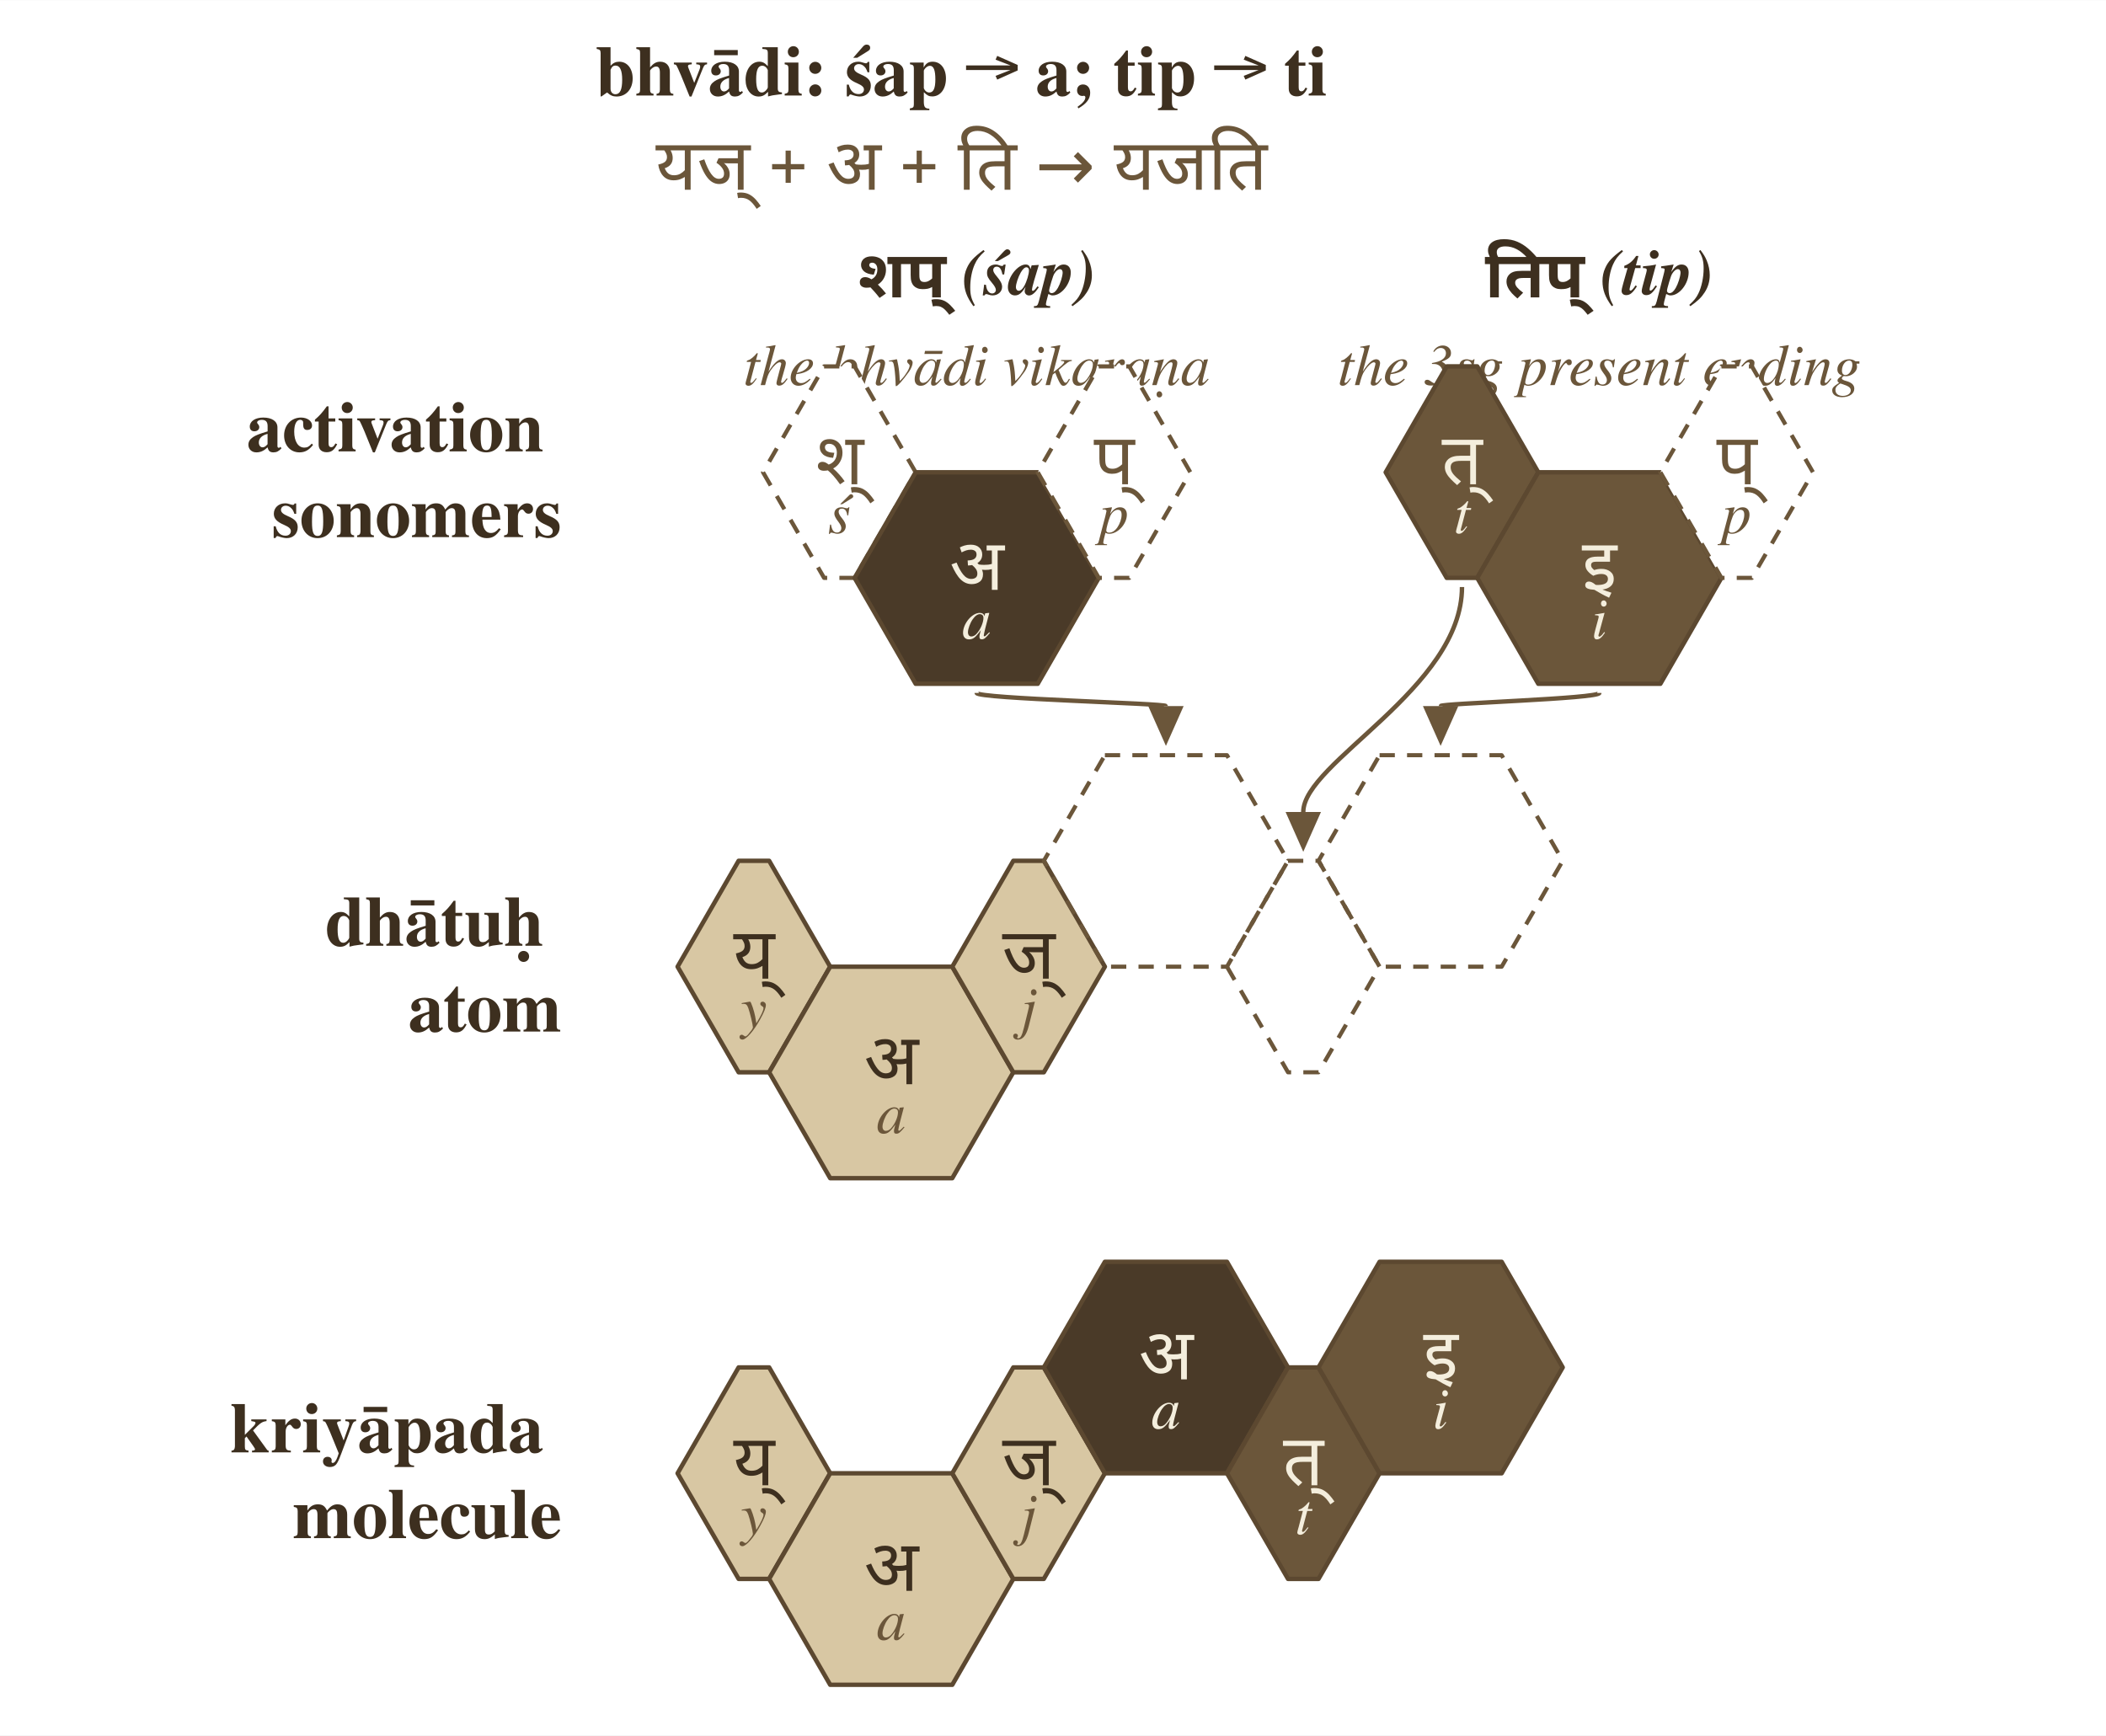
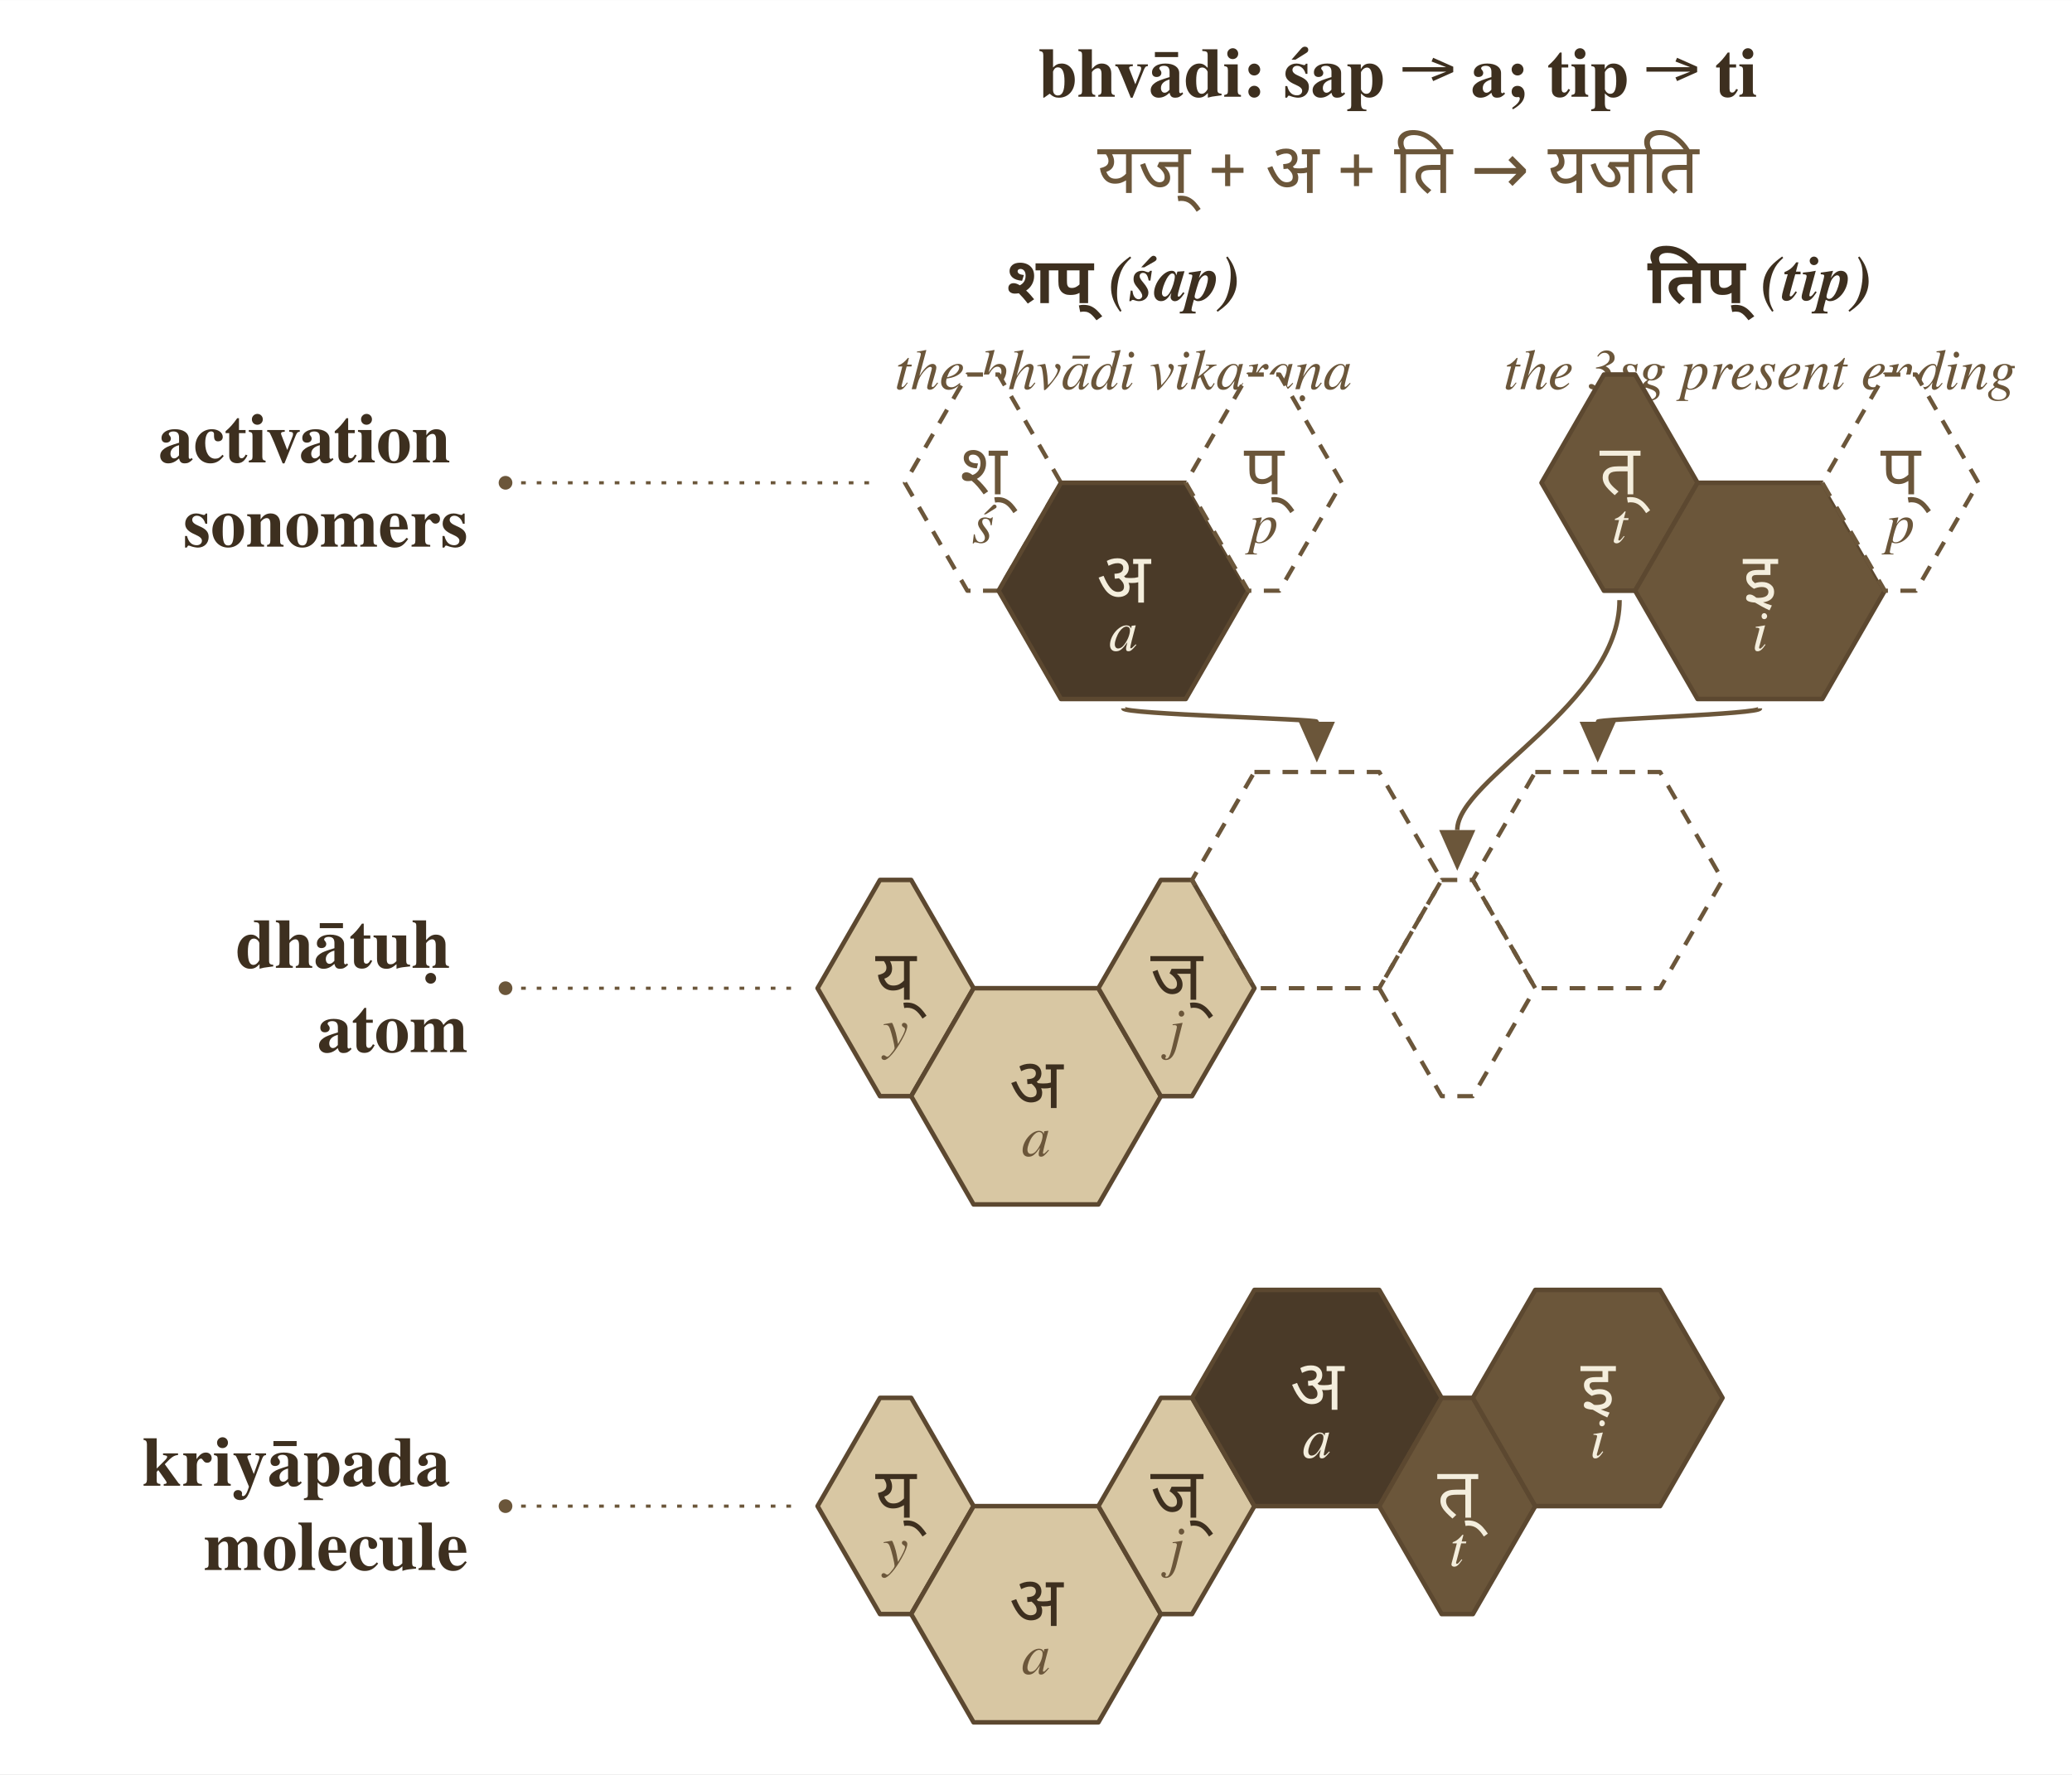
- <svg xmlns="http://www.w3.org/2000/svg" viewBox="0 0 690.0 568.6" width="4.5in" height="3.709in">
-   <rect x="0" y="0" width="690.0" height="568.6" fill="#ffffff" />
+ <svg xmlns="http://www.w3.org/2000/svg" viewBox="0 0 664.0 568.6" width="4.5in" height="3.854in">
+   <rect x="0" y="0" width="664.0" height="568.6" fill="#ffffff" />
  <defs>
    <marker id="arrowhead" markerWidth="10" markerHeight="8" refX="0" refY="4" orient="auto" markerUnits="strokeWidth">
      <polygon points="0,0 9,4 0,8" fill="#6b563a" />
    </marker>
  </defs>
-   <text x="315.0" y="24.0" font-family="Charter, Georgia, Times, serif" font-size="23.4" font-weight="700" text-anchor="middle" dominant-baseline="middle" fill="#3d2f1f">bhvādi: śap → a; tip → ti</text>
-   <text x="315.0" y="54.0" font-family="Noto Sans Devanagari, Mangal, Devanagari Sangam MN, sans-serif" font-size="23.4" font-weight="500" text-anchor="middle" dominant-baseline="middle" fill="#6b563a">यज् + अ + ति → यजति</text>
-   <text x="184.0" y="154.7" font-family="Charter, Georgia, Times, serif" font-size="23.4" font-weight="700" text-anchor="end" dominant-baseline="middle" fill="#3d2f1f">
-     <tspan x="184.0" y="140.6">activation</tspan>
-     <tspan x="184.0" y="168.7">sonomers</tspan>
+   <text x="448.0" y="24.0" font-family="Charter, Georgia, Times, serif" font-size="22.5" font-weight="700" text-anchor="middle" dominant-baseline="middle" fill="#3d2f1f">bhvādi: śap → a; tip → ti</text>
+   <text x="448.0" y="54.0" font-family="Noto Sans Devanagari, Mangal, Devanagari Sangam MN, sans-serif" font-size="22.5" font-weight="500" text-anchor="middle" dominant-baseline="middle" fill="#6b563a">यज् + अ + ति → यजति</text>
+   <text x="150.0" y="154.7" font-family="Charter, Georgia, Times, serif" font-size="22.5" font-weight="700" text-anchor="end" dominant-baseline="middle" fill="#3d2f1f">
+     <tspan x="150.0" y="141.2">activation</tspan>
+     <tspan x="150.0" y="168.2">sonomers</tspan>
  </text>
-   <text x="184.0" y="316.7" font-family="Charter, Georgia, Times, serif" font-size="23.4" font-weight="700" text-anchor="end" dominant-baseline="middle" fill="#3d2f1f">
-     <tspan x="184.0" y="302.6">dhātuḥ</tspan>
-     <tspan x="184.0" y="330.7">atom</tspan>
+   <text x="150.0" y="316.7" font-family="Charter, Georgia, Times, serif" font-size="22.5" font-weight="700" text-anchor="end" dominant-baseline="middle" fill="#3d2f1f">
+     <tspan x="150.0" y="303.2">dhātuḥ</tspan>
+     <tspan x="150.0" y="330.2">atom</tspan>
  </text>
-   <text x="184.0" y="482.7" font-family="Charter, Georgia, Times, serif" font-size="23.4" font-weight="700" text-anchor="end" dominant-baseline="middle" fill="#3d2f1f">
-     <tspan x="184.0" y="468.6">kriyāpada</tspan>
-     <tspan x="184.0" y="496.7">molecule</tspan>
+   <text x="150.0" y="482.7" font-family="Charter, Georgia, Times, serif" font-size="22.5" font-weight="700" text-anchor="end" dominant-baseline="middle" fill="#3d2f1f">
+     <tspan x="150.0" y="469.2">kriyāpada</tspan>
+     <tspan x="150.0" y="496.2">molecule</tspan>
  </text>
-   <text x="320.0" y="90.0" font-family="Charter, Georgia, Times, serif" font-size="21.3" font-weight="700" text-anchor="middle" dominant-baseline="middle" fill="#3d2f1f">
+   <circle cx="162.0" cy="154.7" r="2.2" fill="#6b563a" />
+   <line x1="162.0" y1="154.7" x2="282.0" y2="154.7" stroke="#6b563a" stroke-width="1" stroke-dasharray="1.5 3.5" />
+   <circle cx="162.0" cy="316.7" r="2.2" fill="#6b563a" />
+   <line x1="162.0" y1="316.7" x2="254.0" y2="316.7" stroke="#6b563a" stroke-width="1" stroke-dasharray="1.5 3.5" />
+   <circle cx="162.0" cy="482.7" r="2.2" fill="#6b563a" />
+   <line x1="162.0" y1="482.7" x2="254.0" y2="482.7" stroke="#6b563a" stroke-width="1" stroke-dasharray="1.5 3.5" />
+   <text x="360.0" y="90.0" font-family="Charter, Georgia, Times, serif" font-size="20.5" font-weight="700" text-anchor="middle" dominant-baseline="middle" fill="#3d2f1f">
    <tspan font-family="Noto Sans Devanagari, Mangal, Devanagari Sangam MN, sans-serif">शप्</tspan>
    <tspan font-style="italic">(śap)</tspan>
  </text>
-   <text x="320.0" y="120.7" font-family="Charter, Georgia, Times, serif" font-size="19.2" font-style="italic" text-anchor="middle" dominant-baseline="middle" fill="#6b563a">the bhvādi vikaraṇa</text>
-   <polygon points="270.0,120.0 280.0,120.0 300.0,154.7 280.0,189.3 270.0,189.3 250.0,154.7" fill="#ffffff" stroke="#6b563a" stroke-width="1.35" stroke-dasharray="5 4" stroke-linejoin="round" />
-   <text x="275.0" y="150.5" font-family="Noto Sans Devanagari, Mangal, Devanagari Sangam MN, sans-serif" font-size="23.4" font-weight="500" text-anchor="middle" dominant-baseline="middle" fill="#6b563a">श्</text>
-   <text x="275.0" y="169.2" font-family="Charter, Georgia, Times, serif" font-size="19.2" font-style="italic" text-anchor="middle" dominant-baseline="middle" fill="#6b563a">ś</text>
-   <polygon points="300.0,154.7 340.0,154.7 360.0,189.3 340.0,224.0 300.0,224.0 280.0,189.3" fill="#4a3a28" stroke="#5c4830" stroke-width="1.45" stroke-linejoin="round" />
-   <text x="320.0" y="185.1" font-family="Noto Sans Devanagari, Mangal, Devanagari Sangam MN, sans-serif" font-size="23.4" font-weight="500" text-anchor="middle" dominant-baseline="middle" fill="#f4eedd">अ</text>
-   <text x="320.0" y="203.8" font-family="Charter, Georgia, Times, serif" font-size="19.2" font-style="italic" text-anchor="middle" dominant-baseline="middle" fill="#f4eedd">a</text>
-   <polygon points="360.0,120.0 370.0,120.0 390.0,154.7 370.0,189.3 360.0,189.3 340.0,154.7" fill="#ffffff" stroke="#6b563a" stroke-width="1.35" stroke-dasharray="5 4" stroke-linejoin="round" />
-   <text x="365.0" y="150.5" font-family="Noto Sans Devanagari, Mangal, Devanagari Sangam MN, sans-serif" font-size="23.4" font-weight="500" text-anchor="middle" dominant-baseline="middle" fill="#6b563a">प्</text>
-   <text x="365.0" y="169.2" font-family="Charter, Georgia, Times, serif" font-size="19.2" font-style="italic" text-anchor="middle" dominant-baseline="middle" fill="#6b563a">p</text>
-   <text x="524.0" y="90.0" font-family="Charter, Georgia, Times, serif" font-size="21.3" font-weight="700" text-anchor="middle" dominant-baseline="middle" fill="#3d2f1f">
+   <text x="360.0" y="119.5" font-family="Charter, Georgia, Times, serif" font-size="18.4" font-style="italic" text-anchor="middle" dominant-baseline="middle" fill="#6b563a">the bhvādi vikaraṇa</text>
+   <polygon points="310.0,120.0 320.0,120.0 340.0,154.7 320.0,189.3 310.0,189.3 290.0,154.7" fill="#ffffff" stroke="#6b563a" stroke-width="1.35" stroke-dasharray="5 4" stroke-linejoin="round" />
+   <text x="315.0" y="150.6" font-family="Noto Sans Devanagari, Mangal, Devanagari Sangam MN, sans-serif" font-size="22.5" font-weight="500" text-anchor="middle" dominant-baseline="middle" fill="#6b563a">श्</text>
+   <text x="315.0" y="168.7" font-family="Charter, Georgia, Times, serif" font-size="18.4" font-style="italic" text-anchor="middle" dominant-baseline="middle" fill="#6b563a">ś</text>
+   <polygon points="340.0,154.7 380.0,154.7 400.0,189.3 380.0,224.0 340.0,224.0 320.0,189.3" fill="#4a3a28" stroke="#5c4830" stroke-width="1.45" stroke-linejoin="round" />
+   <text x="360.0" y="185.3" font-family="Noto Sans Devanagari, Mangal, Devanagari Sangam MN, sans-serif" font-size="22.5" font-weight="500" text-anchor="middle" dominant-baseline="middle" fill="#f4eedd">अ</text>
+   <text x="360.0" y="203.3" font-family="Charter, Georgia, Times, serif" font-size="18.4" font-style="italic" text-anchor="middle" dominant-baseline="middle" fill="#f4eedd">a</text>
+   <polygon points="400.0,120.0 410.0,120.0 430.0,154.7 410.0,189.3 400.0,189.3 380.0,154.7" fill="#ffffff" stroke="#6b563a" stroke-width="1.35" stroke-dasharray="5 4" stroke-linejoin="round" />
+   <text x="405.0" y="150.6" font-family="Noto Sans Devanagari, Mangal, Devanagari Sangam MN, sans-serif" font-size="22.5" font-weight="500" text-anchor="middle" dominant-baseline="middle" fill="#6b563a">प्</text>
+   <text x="405.0" y="168.7" font-family="Charter, Georgia, Times, serif" font-size="18.4" font-style="italic" text-anchor="middle" dominant-baseline="middle" fill="#6b563a">p</text>
+   <text x="564.0" y="90.0" font-family="Charter, Georgia, Times, serif" font-size="20.5" font-weight="700" text-anchor="middle" dominant-baseline="middle" fill="#3d2f1f">
    <tspan font-family="Noto Sans Devanagari, Mangal, Devanagari Sangam MN, sans-serif">तिप्</tspan>
    <tspan font-style="italic">(tip)</tspan>
  </text>
-   <text x="524.0" y="120.7" font-family="Charter, Georgia, Times, serif" font-size="19.2" font-style="italic" text-anchor="middle" dominant-baseline="middle" fill="#6b563a">the 3sg present ending</text>
-   <polygon points="474.0,120.0 484.0,120.0 504.0,154.7 484.0,189.3 474.0,189.3 454.0,154.7" fill="#6b563a" stroke="#5c4830" stroke-width="1.45" stroke-linejoin="round" />
-   <text x="479.0" y="150.5" font-family="Noto Sans Devanagari, Mangal, Devanagari Sangam MN, sans-serif" font-size="23.4" font-weight="500" text-anchor="middle" dominant-baseline="middle" fill="#f4eedd">त्</text>
-   <text x="479.0" y="169.2" font-family="Charter, Georgia, Times, serif" font-size="19.2" font-style="italic" text-anchor="middle" dominant-baseline="middle" fill="#f4eedd">t</text>
-   <polygon points="504.0,154.7 544.0,154.7 564.0,189.3 544.0,224.0 504.0,224.0 484.0,189.3" fill="#6b563a" stroke="#5c4830" stroke-width="1.45" stroke-linejoin="round" />
-   <text x="524.0" y="185.1" font-family="Noto Sans Devanagari, Mangal, Devanagari Sangam MN, sans-serif" font-size="23.4" font-weight="500" text-anchor="middle" dominant-baseline="middle" fill="#f4eedd">इ</text>
-   <text x="524.0" y="203.8" font-family="Charter, Georgia, Times, serif" font-size="19.2" font-style="italic" text-anchor="middle" dominant-baseline="middle" fill="#f4eedd">i</text>
-   <polygon points="564.0,120.0 574.0,120.0 594.0,154.7 574.0,189.3 564.0,189.3 544.0,154.7" fill="#ffffff" stroke="#6b563a" stroke-width="1.35" stroke-dasharray="5 4" stroke-linejoin="round" />
-   <text x="569.0" y="150.5" font-family="Noto Sans Devanagari, Mangal, Devanagari Sangam MN, sans-serif" font-size="23.4" font-weight="500" text-anchor="middle" dominant-baseline="middle" fill="#6b563a">प्</text>
-   <text x="569.0" y="169.2" font-family="Charter, Georgia, Times, serif" font-size="19.2" font-style="italic" text-anchor="middle" dominant-baseline="middle" fill="#6b563a">p</text>
-   <polygon points="242.0,282.0 252.0,282.0 272.0,316.7 252.0,351.3 242.0,351.3 222.0,316.7" fill="#d8c7a3" stroke="#5c4830" stroke-width="1.45" stroke-linejoin="round" />
-   <text x="247.0" y="312.5" font-family="Noto Sans Devanagari, Mangal, Devanagari Sangam MN, sans-serif" font-size="23.4" font-weight="500" text-anchor="middle" dominant-baseline="middle" fill="#3d2f1f">य्</text>
-   <text x="247.0" y="331.2" font-family="Charter, Georgia, Times, serif" font-size="19.2" font-style="italic" text-anchor="middle" dominant-baseline="middle" fill="#6b563a">y</text>
-   <polygon points="272.0,316.7 312.0,316.7 332.0,351.3 312.0,386.0 272.0,386.0 252.0,351.3" fill="#d8c7a3" stroke="#5c4830" stroke-width="1.45" stroke-linejoin="round" />
-   <text x="292.0" y="347.1" font-family="Noto Sans Devanagari, Mangal, Devanagari Sangam MN, sans-serif" font-size="23.4" font-weight="500" text-anchor="middle" dominant-baseline="middle" fill="#3d2f1f">अ</text>
-   <text x="292.0" y="365.8" font-family="Charter, Georgia, Times, serif" font-size="19.2" font-style="italic" text-anchor="middle" dominant-baseline="middle" fill="#6b563a">a</text>
-   <polygon points="332.0,282.0 342.0,282.0 362.0,316.7 342.0,351.3 332.0,351.3 312.0,316.7" fill="#d8c7a3" stroke="#5c4830" stroke-width="1.45" stroke-linejoin="round" />
-   <text x="337.0" y="312.5" font-family="Noto Sans Devanagari, Mangal, Devanagari Sangam MN, sans-serif" font-size="23.4" font-weight="500" text-anchor="middle" dominant-baseline="middle" fill="#3d2f1f">ज्</text>
-   <text x="337.0" y="331.2" font-family="Charter, Georgia, Times, serif" font-size="19.2" font-style="italic" text-anchor="middle" dominant-baseline="middle" fill="#6b563a">j</text>
-   <polygon points="362.0,247.4 402.0,247.4 422.0,282.0 402.0,316.7 362.0,316.7 342.0,282.0" fill="none" stroke="#6b563a" stroke-width="1.35" stroke-dasharray="5 4" stroke-linejoin="round" />
-   <polygon points="422.0,282.0 432.0,282.0 452.0,316.7 432.0,351.3 422.0,351.3 402.0,316.7" fill="none" stroke="#6b563a" stroke-width="1.35" stroke-dasharray="5 4" stroke-linejoin="round" />
-   <polygon points="452.0,247.4 492.0,247.4 512.0,282.0 492.0,316.7 452.0,316.7 432.0,282.0" fill="none" stroke="#6b563a" stroke-width="1.35" stroke-dasharray="5 4" stroke-linejoin="round" />
-   <path d="M 320.0,227.0 C 320.0,228.9 382.0,230.4 382.0,231.3" fill="none" stroke="#6b563a" stroke-width="1.45" marker-end="url(#arrowhead)" />
-   <path d="M 479.0,192.3 C 479.0,225.5 427.0,249.8 427.0,266.0" fill="none" stroke="#6b563a" stroke-width="1.45" marker-end="url(#arrowhead)" />
-   <path d="M 524.0,227.0 C 524.0,228.9 472.0,230.4 472.0,231.3" fill="none" stroke="#6b563a" stroke-width="1.45" marker-end="url(#arrowhead)" />
-   <polygon points="242.0,448.0 252.0,448.0 272.0,482.7 252.0,517.3 242.0,517.3 222.0,482.7" fill="#d8c7a3" stroke="#5c4830" stroke-width="1.45" stroke-linejoin="round" />
-   <text x="247.0" y="478.5" font-family="Noto Sans Devanagari, Mangal, Devanagari Sangam MN, sans-serif" font-size="23.4" font-weight="500" text-anchor="middle" dominant-baseline="middle" fill="#3d2f1f">य्</text>
-   <text x="247.0" y="497.2" font-family="Charter, Georgia, Times, serif" font-size="19.2" font-style="italic" text-anchor="middle" dominant-baseline="middle" fill="#6b563a">y</text>
-   <polygon points="272.0,482.7 312.0,482.7 332.0,517.3 312.0,552.0 272.0,552.0 252.0,517.3" fill="#d8c7a3" stroke="#5c4830" stroke-width="1.45" stroke-linejoin="round" />
-   <text x="292.0" y="513.1" font-family="Noto Sans Devanagari, Mangal, Devanagari Sangam MN, sans-serif" font-size="23.4" font-weight="500" text-anchor="middle" dominant-baseline="middle" fill="#3d2f1f">अ</text>
-   <text x="292.0" y="531.8" font-family="Charter, Georgia, Times, serif" font-size="19.2" font-style="italic" text-anchor="middle" dominant-baseline="middle" fill="#6b563a">a</text>
-   <polygon points="332.0,448.0 342.0,448.0 362.0,482.7 342.0,517.3 332.0,517.3 312.0,482.7" fill="#d8c7a3" stroke="#5c4830" stroke-width="1.45" stroke-linejoin="round" />
-   <text x="337.0" y="478.5" font-family="Noto Sans Devanagari, Mangal, Devanagari Sangam MN, sans-serif" font-size="23.4" font-weight="500" text-anchor="middle" dominant-baseline="middle" fill="#3d2f1f">ज्</text>
-   <text x="337.0" y="497.2" font-family="Charter, Georgia, Times, serif" font-size="19.2" font-style="italic" text-anchor="middle" dominant-baseline="middle" fill="#6b563a">j</text>
-   <polygon points="362.0,413.4 402.0,413.4 422.0,448.0 402.0,482.7 362.0,482.7 342.0,448.0" fill="#4a3a28" stroke="#5c4830" stroke-width="1.45" stroke-linejoin="round" />
-   <text x="382.0" y="443.8" font-family="Noto Sans Devanagari, Mangal, Devanagari Sangam MN, sans-serif" font-size="23.4" font-weight="500" text-anchor="middle" dominant-baseline="middle" fill="#f4eedd">अ</text>
-   <text x="382.0" y="462.6" font-family="Charter, Georgia, Times, serif" font-size="19.2" font-style="italic" text-anchor="middle" dominant-baseline="middle" fill="#f4eedd">a</text>
-   <polygon points="422.0,448.0 432.0,448.0 452.0,482.7 432.0,517.3 422.0,517.3 402.0,482.7" fill="#6b563a" stroke="#5c4830" stroke-width="1.45" stroke-linejoin="round" />
-   <text x="427.0" y="478.5" font-family="Noto Sans Devanagari, Mangal, Devanagari Sangam MN, sans-serif" font-size="23.4" font-weight="500" text-anchor="middle" dominant-baseline="middle" fill="#f4eedd">त्</text>
-   <text x="427.0" y="497.2" font-family="Charter, Georgia, Times, serif" font-size="19.2" font-style="italic" text-anchor="middle" dominant-baseline="middle" fill="#f4eedd">t</text>
-   <polygon points="452.0,413.4 492.0,413.4 512.0,448.0 492.0,482.7 452.0,482.7 432.0,448.0" fill="#6b563a" stroke="#5c4830" stroke-width="1.45" stroke-linejoin="round" />
-   <text x="472.0" y="443.8" font-family="Noto Sans Devanagari, Mangal, Devanagari Sangam MN, sans-serif" font-size="23.4" font-weight="500" text-anchor="middle" dominant-baseline="middle" fill="#f4eedd">इ</text>
-   <text x="472.0" y="462.6" font-family="Charter, Georgia, Times, serif" font-size="19.2" font-style="italic" text-anchor="middle" dominant-baseline="middle" fill="#f4eedd">i</text>
+   <text x="564.0" y="119.5" font-family="Charter, Georgia, Times, serif" font-size="18.4" font-style="italic" text-anchor="middle" dominant-baseline="middle" fill="#6b563a">the 3sg present ending</text>
+   <polygon points="514.0,120.0 524.0,120.0 544.0,154.7 524.0,189.3 514.0,189.3 494.0,154.7" fill="#6b563a" stroke="#5c4830" stroke-width="1.45" stroke-linejoin="round" />
+   <text x="519.0" y="150.6" font-family="Noto Sans Devanagari, Mangal, Devanagari Sangam MN, sans-serif" font-size="22.5" font-weight="500" text-anchor="middle" dominant-baseline="middle" fill="#f4eedd">त्</text>
+   <text x="519.0" y="168.7" font-family="Charter, Georgia, Times, serif" font-size="18.4" font-style="italic" text-anchor="middle" dominant-baseline="middle" fill="#f4eedd">t</text>
+   <polygon points="544.0,154.7 584.0,154.7 604.0,189.3 584.0,224.0 544.0,224.0 524.0,189.3" fill="#6b563a" stroke="#5c4830" stroke-width="1.45" stroke-linejoin="round" />
+   <text x="564.0" y="185.3" font-family="Noto Sans Devanagari, Mangal, Devanagari Sangam MN, sans-serif" font-size="22.5" font-weight="500" text-anchor="middle" dominant-baseline="middle" fill="#f4eedd">इ</text>
+   <text x="564.0" y="203.3" font-family="Charter, Georgia, Times, serif" font-size="18.4" font-style="italic" text-anchor="middle" dominant-baseline="middle" fill="#f4eedd">i</text>
+   <polygon points="604.0,120.0 614.0,120.0 634.0,154.7 614.0,189.3 604.0,189.3 584.0,154.7" fill="#ffffff" stroke="#6b563a" stroke-width="1.35" stroke-dasharray="5 4" stroke-linejoin="round" />
+   <text x="609.0" y="150.6" font-family="Noto Sans Devanagari, Mangal, Devanagari Sangam MN, sans-serif" font-size="22.5" font-weight="500" text-anchor="middle" dominant-baseline="middle" fill="#6b563a">प्</text>
+   <text x="609.0" y="168.7" font-family="Charter, Georgia, Times, serif" font-size="18.4" font-style="italic" text-anchor="middle" dominant-baseline="middle" fill="#6b563a">p</text>
+   <polygon points="282.0,282.0 292.0,282.0 312.0,316.7 292.0,351.3 282.0,351.3 262.0,316.7" fill="#d8c7a3" stroke="#5c4830" stroke-width="1.45" stroke-linejoin="round" />
+   <text x="287.0" y="312.6" font-family="Noto Sans Devanagari, Mangal, Devanagari Sangam MN, sans-serif" font-size="22.5" font-weight="500" text-anchor="middle" dominant-baseline="middle" fill="#3d2f1f">य्</text>
+   <text x="287.0" y="330.7" font-family="Charter, Georgia, Times, serif" font-size="18.4" font-style="italic" text-anchor="middle" dominant-baseline="middle" fill="#6b563a">y</text>
+   <polygon points="312.0,316.7 352.0,316.7 372.0,351.3 352.0,386.0 312.0,386.0 292.0,351.3" fill="#d8c7a3" stroke="#5c4830" stroke-width="1.45" stroke-linejoin="round" />
+   <text x="332.0" y="347.3" font-family="Noto Sans Devanagari, Mangal, Devanagari Sangam MN, sans-serif" font-size="22.5" font-weight="500" text-anchor="middle" dominant-baseline="middle" fill="#3d2f1f">अ</text>
+   <text x="332.0" y="365.3" font-family="Charter, Georgia, Times, serif" font-size="18.4" font-style="italic" text-anchor="middle" dominant-baseline="middle" fill="#6b563a">a</text>
+   <polygon points="372.0,282.0 382.0,282.0 402.0,316.7 382.0,351.3 372.0,351.3 352.0,316.7" fill="#d8c7a3" stroke="#5c4830" stroke-width="1.45" stroke-linejoin="round" />
+   <text x="377.0" y="312.6" font-family="Noto Sans Devanagari, Mangal, Devanagari Sangam MN, sans-serif" font-size="22.5" font-weight="500" text-anchor="middle" dominant-baseline="middle" fill="#3d2f1f">ज्</text>
+   <text x="377.0" y="330.7" font-family="Charter, Georgia, Times, serif" font-size="18.4" font-style="italic" text-anchor="middle" dominant-baseline="middle" fill="#6b563a">j</text>
+   <polygon points="402.0,247.4 442.0,247.4 462.0,282.0 442.0,316.7 402.0,316.7 382.0,282.0" fill="none" stroke="#6b563a" stroke-width="1.35" stroke-dasharray="5 4" stroke-linejoin="round" />
+   <polygon points="462.0,282.0 472.0,282.0 492.0,316.7 472.0,351.3 462.0,351.3 442.0,316.7" fill="none" stroke="#6b563a" stroke-width="1.35" stroke-dasharray="5 4" stroke-linejoin="round" />
+   <polygon points="492.0,247.4 532.0,247.4 552.0,282.0 532.0,316.7 492.0,316.7 472.0,282.0" fill="none" stroke="#6b563a" stroke-width="1.35" stroke-dasharray="5 4" stroke-linejoin="round" />
+   <path d="M 360.0,227.0 C 360.0,228.9 422.0,230.4 422.0,231.3" fill="none" stroke="#6b563a" stroke-width="1.45" marker-end="url(#arrowhead)" />
+   <path d="M 519.0,192.3 C 519.0,225.5 467.0,249.8 467.0,266.0" fill="none" stroke="#6b563a" stroke-width="1.45" marker-end="url(#arrowhead)" />
+   <path d="M 564.0,227.0 C 564.0,228.9 512.0,230.4 512.0,231.3" fill="none" stroke="#6b563a" stroke-width="1.45" marker-end="url(#arrowhead)" />
+   <polygon points="282.0,448.0 292.0,448.0 312.0,482.7 292.0,517.3 282.0,517.3 262.0,482.7" fill="#d8c7a3" stroke="#5c4830" stroke-width="1.45" stroke-linejoin="round" />
+   <text x="287.0" y="478.6" font-family="Noto Sans Devanagari, Mangal, Devanagari Sangam MN, sans-serif" font-size="22.5" font-weight="500" text-anchor="middle" dominant-baseline="middle" fill="#3d2f1f">य्</text>
+   <text x="287.0" y="496.7" font-family="Charter, Georgia, Times, serif" font-size="18.4" font-style="italic" text-anchor="middle" dominant-baseline="middle" fill="#6b563a">y</text>
+   <polygon points="312.0,482.7 352.0,482.7 372.0,517.3 352.0,552.0 312.0,552.0 292.0,517.3" fill="#d8c7a3" stroke="#5c4830" stroke-width="1.45" stroke-linejoin="round" />
+   <text x="332.0" y="513.3" font-family="Noto Sans Devanagari, Mangal, Devanagari Sangam MN, sans-serif" font-size="22.5" font-weight="500" text-anchor="middle" dominant-baseline="middle" fill="#3d2f1f">अ</text>
+   <text x="332.0" y="531.3" font-family="Charter, Georgia, Times, serif" font-size="18.4" font-style="italic" text-anchor="middle" dominant-baseline="middle" fill="#6b563a">a</text>
+   <polygon points="372.0,448.0 382.0,448.0 402.0,482.7 382.0,517.3 372.0,517.3 352.0,482.7" fill="#d8c7a3" stroke="#5c4830" stroke-width="1.45" stroke-linejoin="round" />
+   <text x="377.0" y="478.6" font-family="Noto Sans Devanagari, Mangal, Devanagari Sangam MN, sans-serif" font-size="22.5" font-weight="500" text-anchor="middle" dominant-baseline="middle" fill="#3d2f1f">ज्</text>
+   <text x="377.0" y="496.7" font-family="Charter, Georgia, Times, serif" font-size="18.4" font-style="italic" text-anchor="middle" dominant-baseline="middle" fill="#6b563a">j</text>
+   <polygon points="402.0,413.4 442.0,413.4 462.0,448.0 442.0,482.7 402.0,482.7 382.0,448.0" fill="#4a3a28" stroke="#5c4830" stroke-width="1.45" stroke-linejoin="round" />
+   <text x="422.0" y="444.0" font-family="Noto Sans Devanagari, Mangal, Devanagari Sangam MN, sans-serif" font-size="22.5" font-weight="500" text-anchor="middle" dominant-baseline="middle" fill="#f4eedd">अ</text>
+   <text x="422.0" y="462.0" font-family="Charter, Georgia, Times, serif" font-size="18.4" font-style="italic" text-anchor="middle" dominant-baseline="middle" fill="#f4eedd">a</text>
+   <polygon points="462.0,448.0 472.0,448.0 492.0,482.7 472.0,517.3 462.0,517.3 442.0,482.7" fill="#6b563a" stroke="#5c4830" stroke-width="1.45" stroke-linejoin="round" />
+   <text x="467.0" y="478.6" font-family="Noto Sans Devanagari, Mangal, Devanagari Sangam MN, sans-serif" font-size="22.5" font-weight="500" text-anchor="middle" dominant-baseline="middle" fill="#f4eedd">त्</text>
+   <text x="467.0" y="496.7" font-family="Charter, Georgia, Times, serif" font-size="18.4" font-style="italic" text-anchor="middle" dominant-baseline="middle" fill="#f4eedd">t</text>
+   <polygon points="492.0,413.4 532.0,413.4 552.0,448.0 532.0,482.7 492.0,482.7 472.0,448.0" fill="#6b563a" stroke="#5c4830" stroke-width="1.45" stroke-linejoin="round" />
+   <text x="512.0" y="444.0" font-family="Noto Sans Devanagari, Mangal, Devanagari Sangam MN, sans-serif" font-size="22.5" font-weight="500" text-anchor="middle" dominant-baseline="middle" fill="#f4eedd">इ</text>
+   <text x="512.0" y="462.0" font-family="Charter, Georgia, Times, serif" font-size="18.4" font-style="italic" text-anchor="middle" dominant-baseline="middle" fill="#f4eedd">i</text>
</svg>
